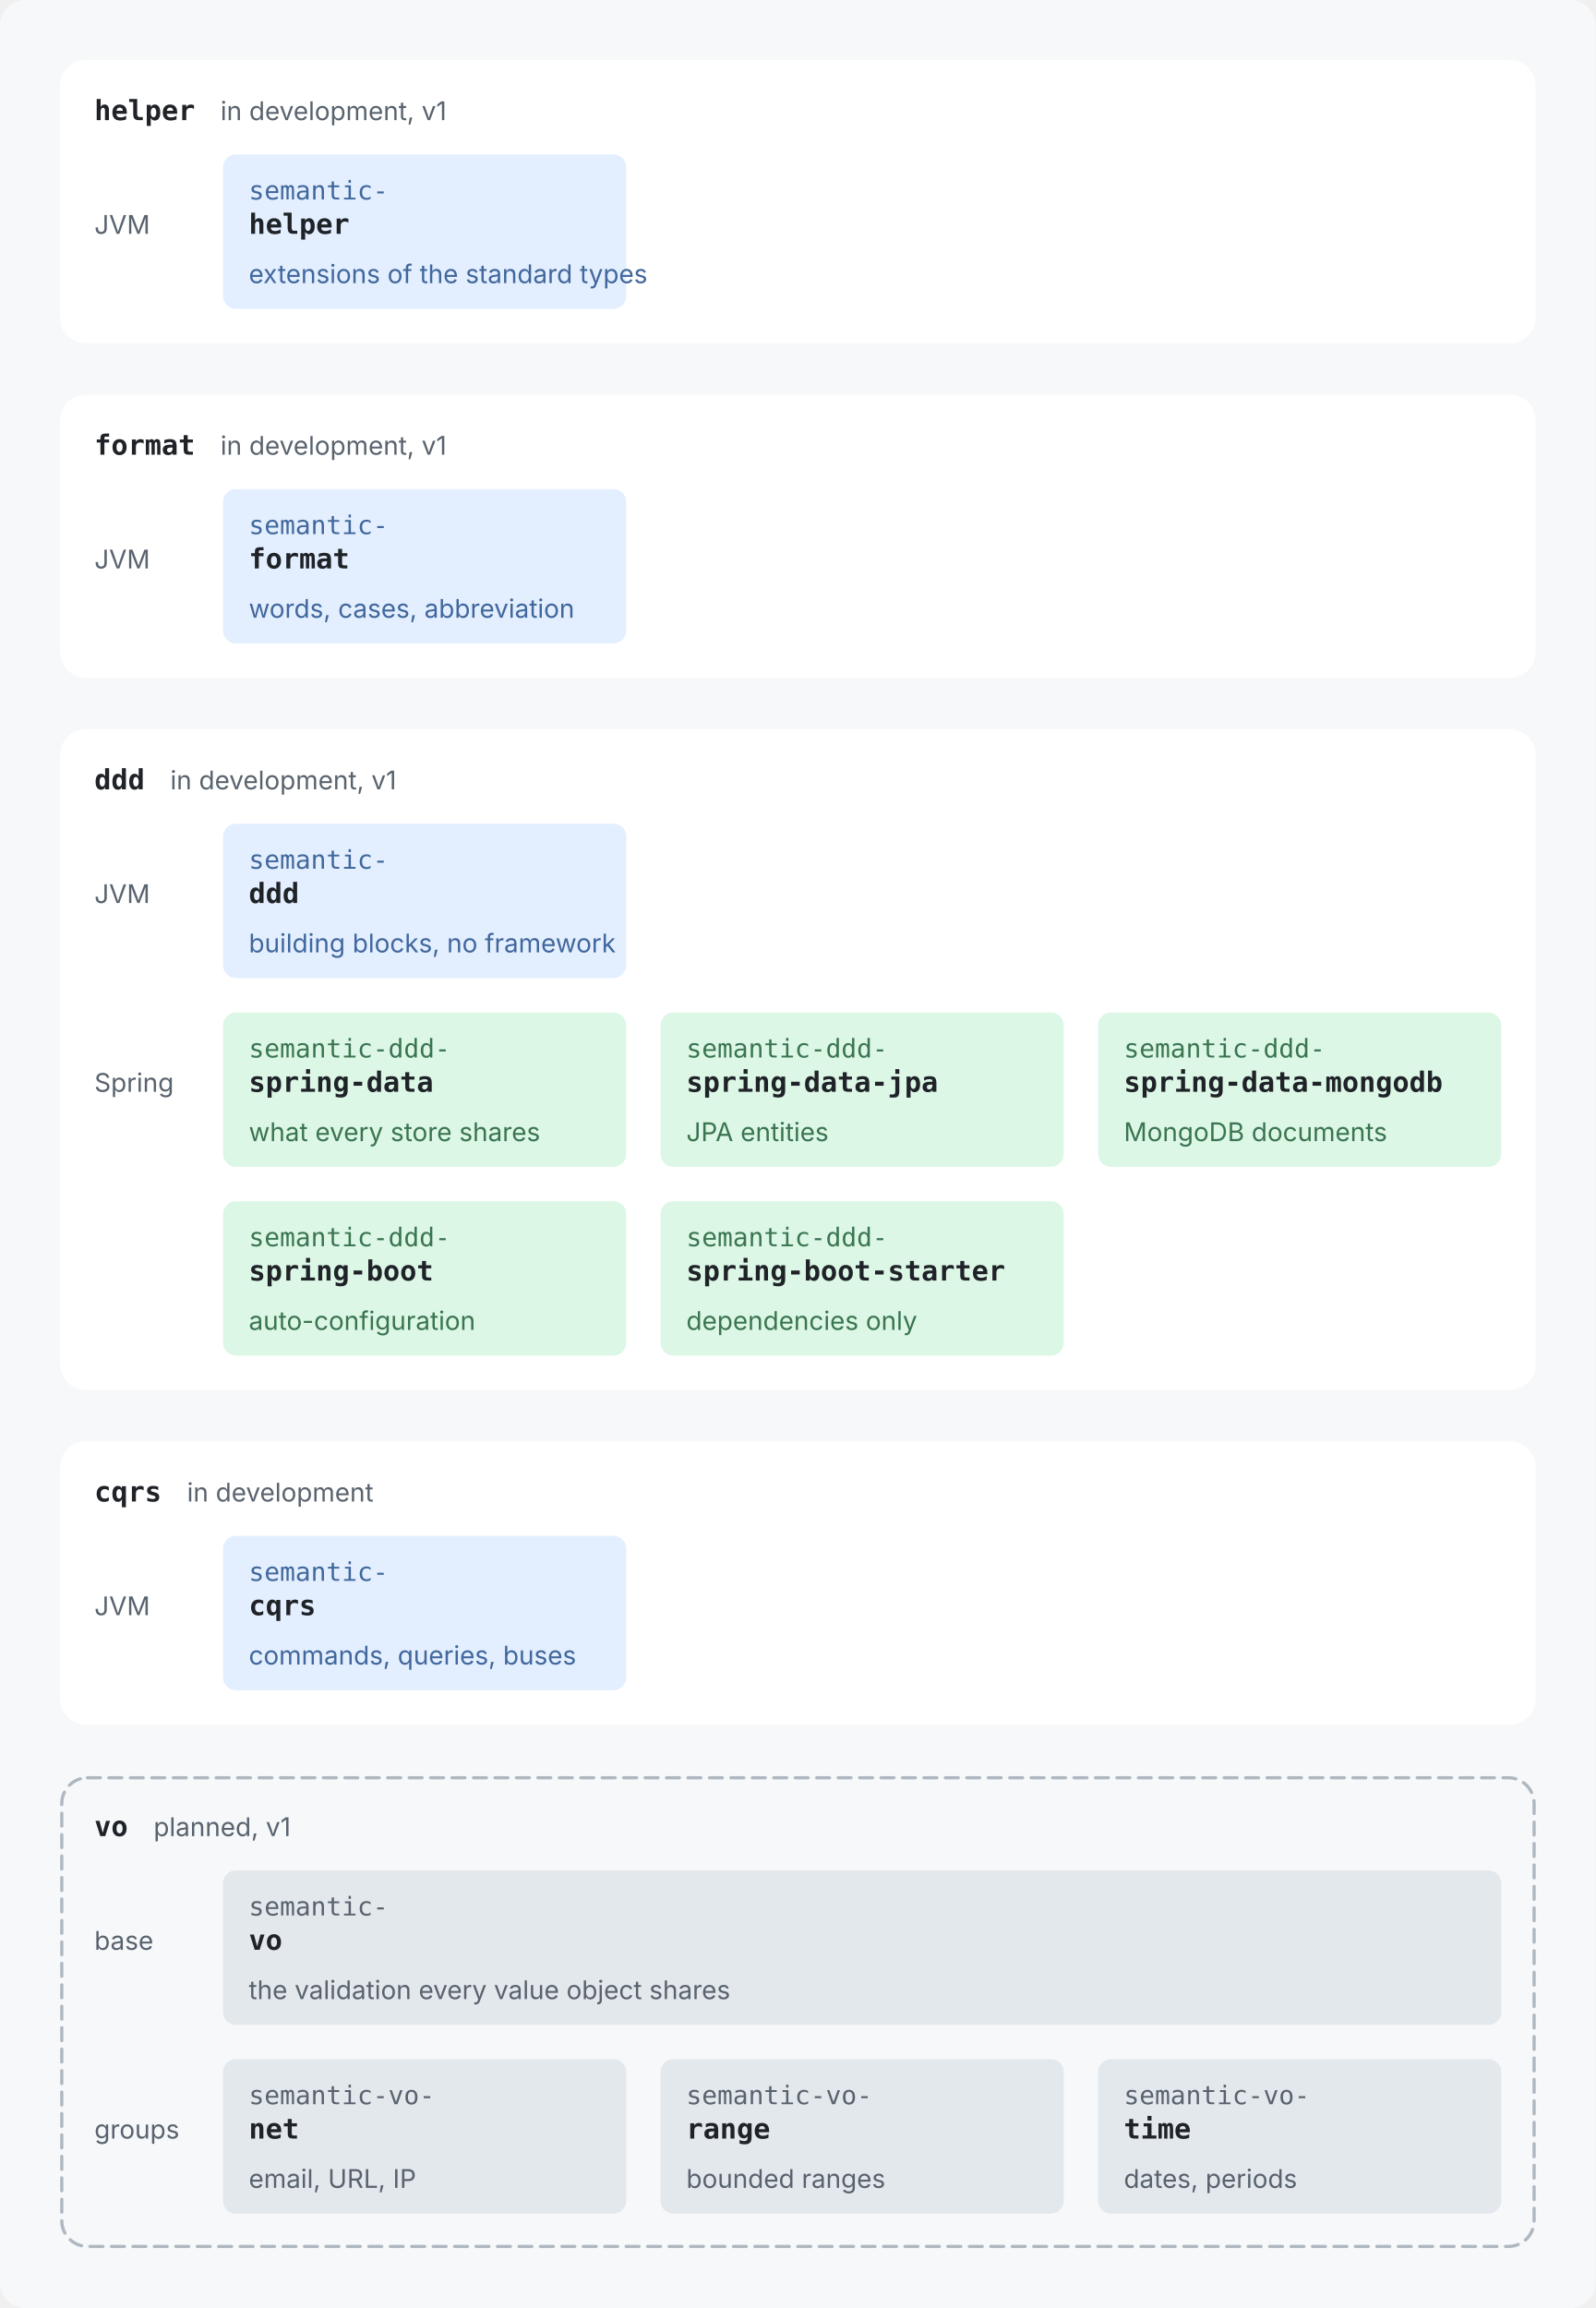
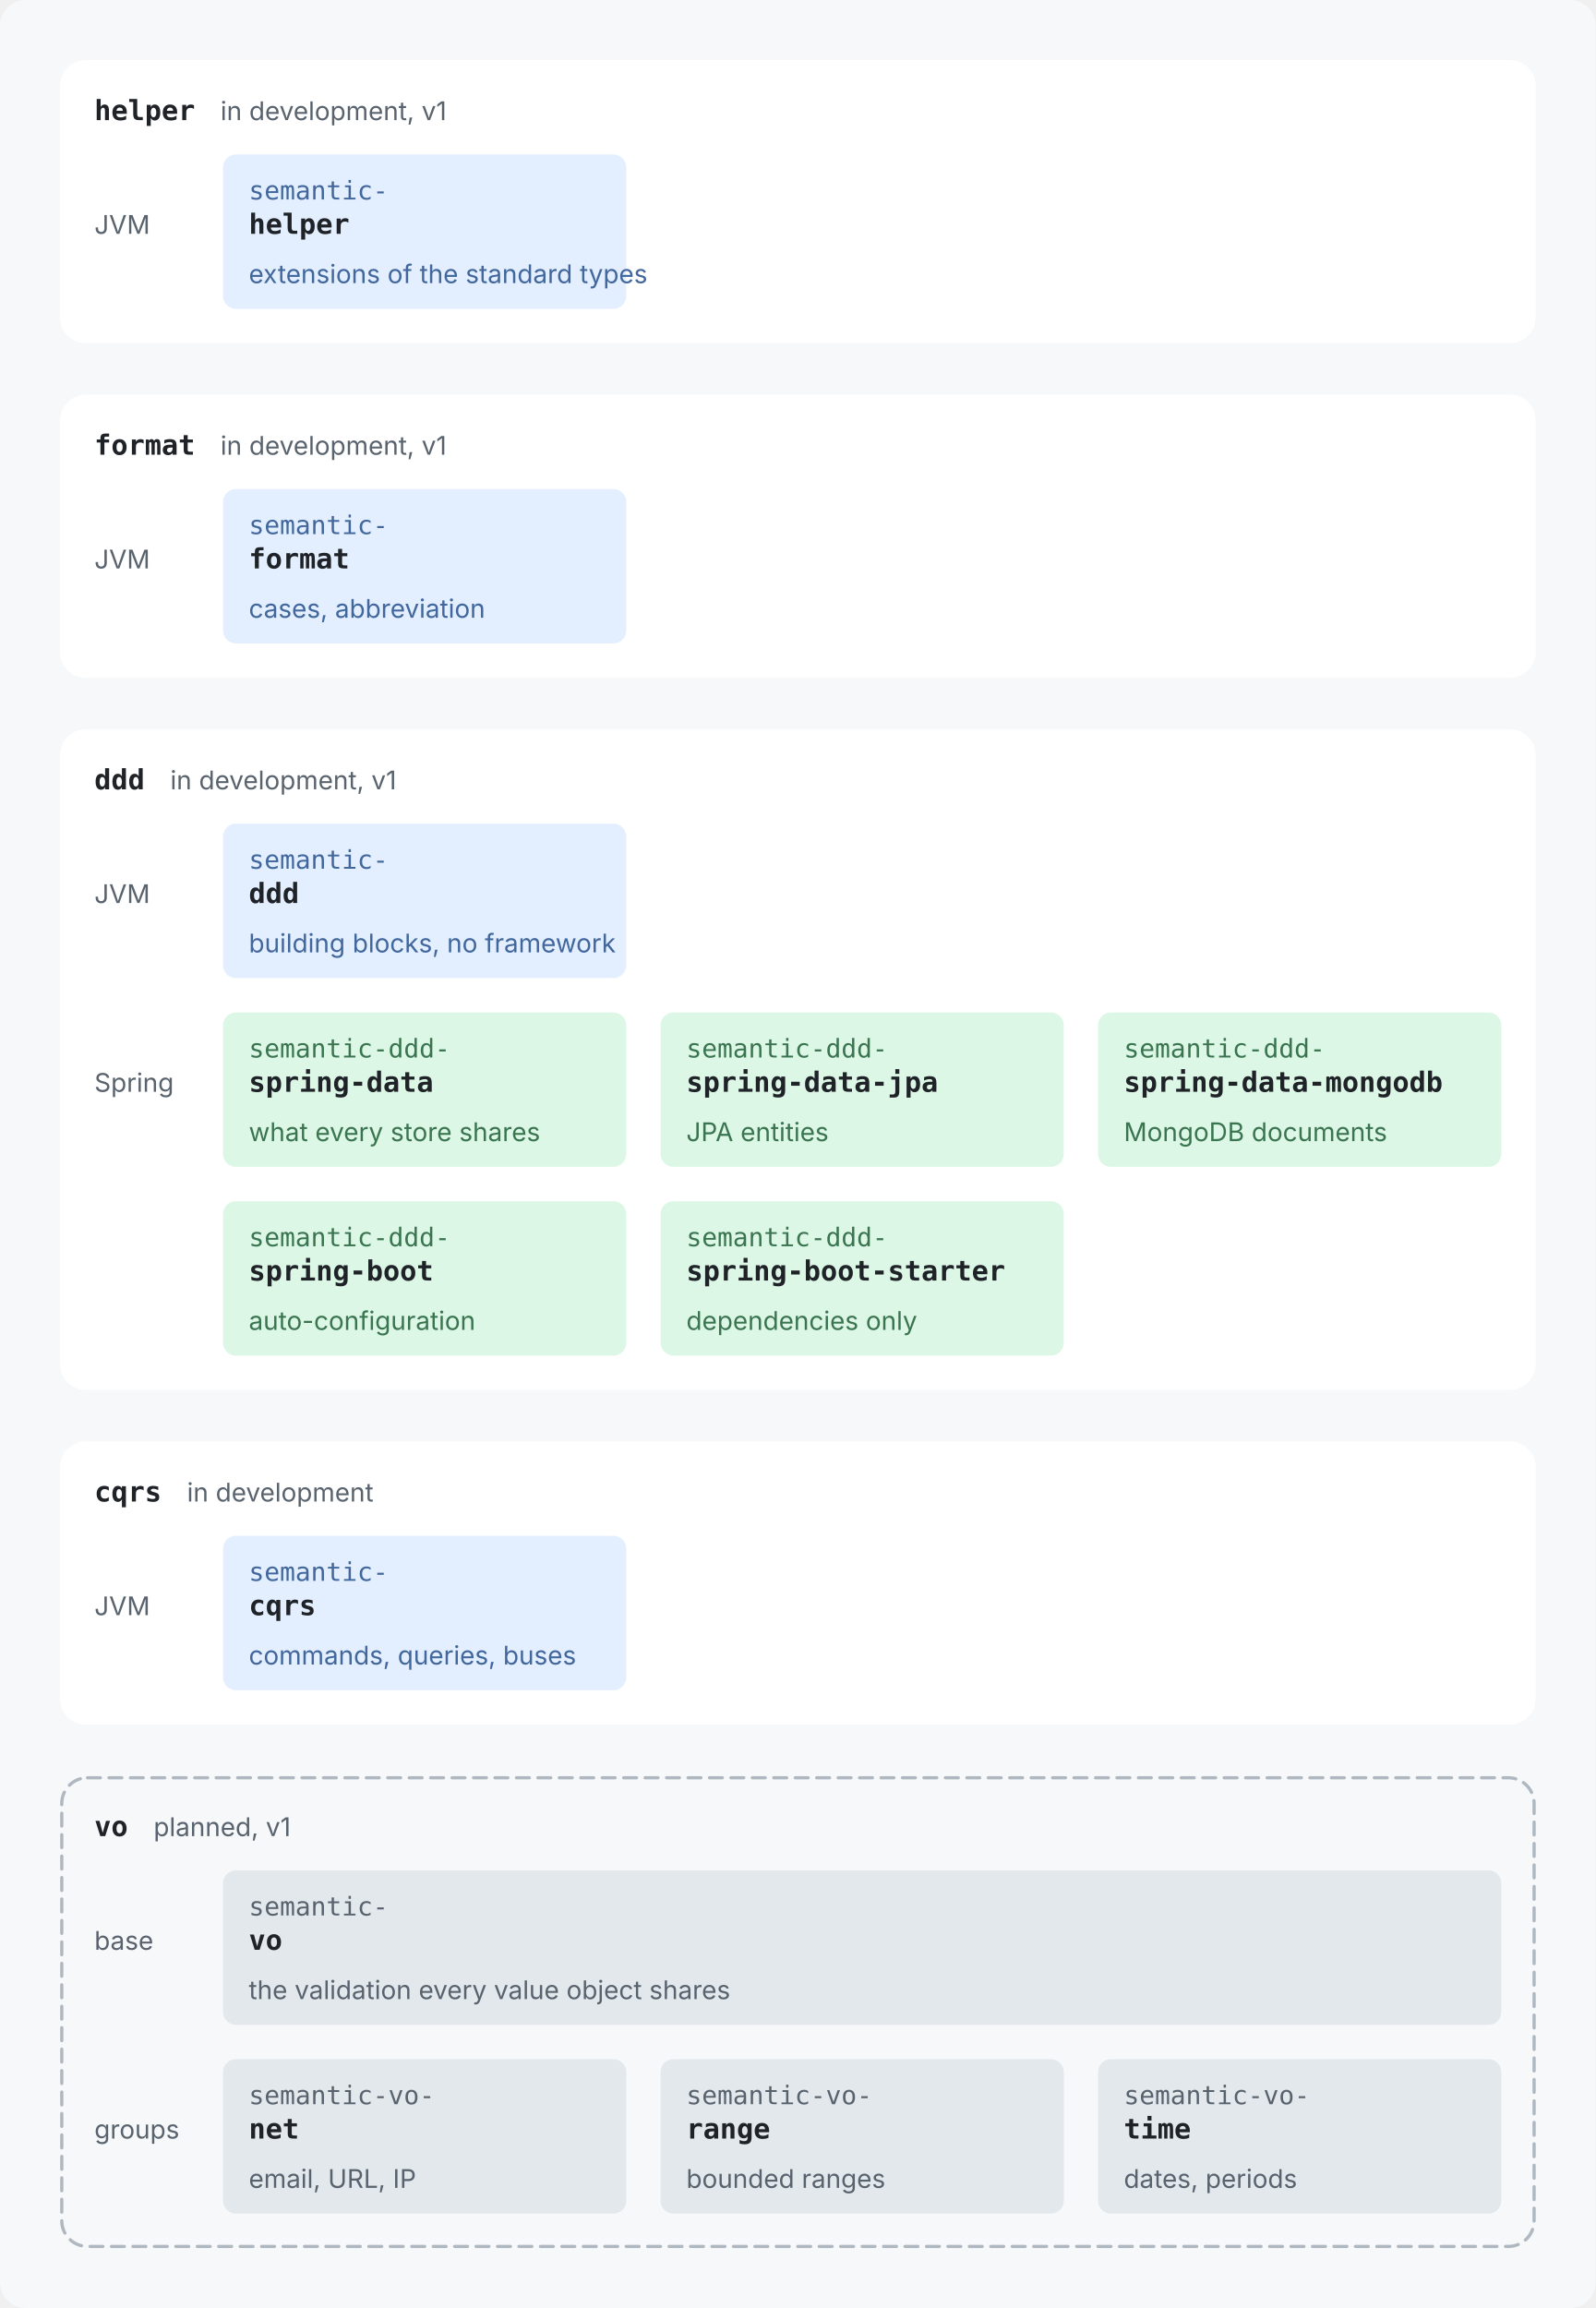
<svg xmlns="http://www.w3.org/2000/svg" viewBox="0 0 744 1076" width="744" height="1076" role="img">
  <rect width="744" height="1076" rx="12" fill="#F6F8FA" />
  <g transform="translate(12,12)">
    <rect x="16.0" y="16.0" width="688.0" height="132.0" rx="12" fill="#FFFFFF" />
    <text x="32.0" y="44.0" font-family="ui-monospace, SFMono-Regular, 'SF Mono', Menlo, Consolas, monospace" font-size="13" font-weight="600" fill="#1F2328" text-anchor="start">helper</text>
    <text x="90.8" y="44.0" font-family="-apple-system, BlinkMacSystemFont, 'Segoe UI', Inter, Helvetica, Arial, sans-serif" font-size="12" font-weight="400" fill="#59636E" text-anchor="start">in development, v1</text>
    <text x="32.0" y="97.0" font-family="-apple-system, BlinkMacSystemFont, 'Segoe UI', Inter, Helvetica, Arial, sans-serif" font-size="12" font-weight="400" fill="#59636E" text-anchor="start">JVM</text>
    <rect x="92.0" y="60.0" width="188.0" height="72.0" rx="6" fill="#E3EFFF" />
    <text x="104.0" y="81.0" font-family="ui-monospace, SFMono-Regular, 'SF Mono', Menlo, Consolas, monospace" font-size="12" font-weight="400" fill="#41679C" text-anchor="start">semantic-</text>
    <text x="104.0" y="97.0" font-family="ui-monospace, SFMono-Regular, 'SF Mono', Menlo, Consolas, monospace" font-size="13" font-weight="600" fill="#1F2328" text-anchor="start">helper</text>
    <text x="104.0" y="120.0" font-family="-apple-system, BlinkMacSystemFont, 'Segoe UI', Inter, Helvetica, Arial, sans-serif" font-size="12" font-weight="400" fill="#41679C" text-anchor="start">extensions of the standard types</text>
    <rect x="16.0" y="172.0" width="688.0" height="132.0" rx="12" fill="#FFFFFF" />
    <text x="32.0" y="200.0" font-family="ui-monospace, SFMono-Regular, 'SF Mono', Menlo, Consolas, monospace" font-size="13" font-weight="600" fill="#1F2328" text-anchor="start">format</text>
    <text x="90.8" y="200.0" font-family="-apple-system, BlinkMacSystemFont, 'Segoe UI', Inter, Helvetica, Arial, sans-serif" font-size="12" font-weight="400" fill="#59636E" text-anchor="start">in development, v1</text>
    <text x="32.0" y="253.0" font-family="-apple-system, BlinkMacSystemFont, 'Segoe UI', Inter, Helvetica, Arial, sans-serif" font-size="12" font-weight="400" fill="#59636E" text-anchor="start">JVM</text>
    <rect x="92.0" y="216.0" width="188.0" height="72.0" rx="6" fill="#E3EFFF" />
    <text x="104.0" y="237.0" font-family="ui-monospace, SFMono-Regular, 'SF Mono', Menlo, Consolas, monospace" font-size="12" font-weight="400" fill="#41679C" text-anchor="start">semantic-</text>
    <text x="104.0" y="253.0" font-family="ui-monospace, SFMono-Regular, 'SF Mono', Menlo, Consolas, monospace" font-size="13" font-weight="600" fill="#1F2328" text-anchor="start">format</text>
-     <text x="104.0" y="276.0" font-family="-apple-system, BlinkMacSystemFont, 'Segoe UI', Inter, Helvetica, Arial, sans-serif" font-size="12" font-weight="400" fill="#41679C" text-anchor="start">words, cases, abbreviation</text>
+     <text x="104.0" y="276.0" font-family="-apple-system, BlinkMacSystemFont, 'Segoe UI', Inter, Helvetica, Arial, sans-serif" font-size="12" font-weight="400" fill="#41679C" text-anchor="start">cases, abbreviation</text>
    <rect x="16.0" y="328.0" width="688.0" height="308.0" rx="12" fill="#FFFFFF" />
    <text x="32.0" y="356.0" font-family="ui-monospace, SFMono-Regular, 'SF Mono', Menlo, Consolas, monospace" font-size="13" font-weight="600" fill="#1F2328" text-anchor="start">ddd</text>
    <text x="67.4" y="356.0" font-family="-apple-system, BlinkMacSystemFont, 'Segoe UI', Inter, Helvetica, Arial, sans-serif" font-size="12" font-weight="400" fill="#59636E" text-anchor="start">in development, v1</text>
    <text x="32.0" y="409.0" font-family="-apple-system, BlinkMacSystemFont, 'Segoe UI', Inter, Helvetica, Arial, sans-serif" font-size="12" font-weight="400" fill="#59636E" text-anchor="start">JVM</text>
    <rect x="92.0" y="372.0" width="188.0" height="72.0" rx="6" fill="#E3EFFF" />
    <text x="104.0" y="393.0" font-family="ui-monospace, SFMono-Regular, 'SF Mono', Menlo, Consolas, monospace" font-size="12" font-weight="400" fill="#41679C" text-anchor="start">semantic-</text>
    <text x="104.0" y="409.0" font-family="ui-monospace, SFMono-Regular, 'SF Mono', Menlo, Consolas, monospace" font-size="13" font-weight="600" fill="#1F2328" text-anchor="start">ddd</text>
    <text x="104.0" y="432.0" font-family="-apple-system, BlinkMacSystemFont, 'Segoe UI', Inter, Helvetica, Arial, sans-serif" font-size="12" font-weight="400" fill="#41679C" text-anchor="start">building blocks, no framework</text>
    <text x="32.0" y="497.0" font-family="-apple-system, BlinkMacSystemFont, 'Segoe UI', Inter, Helvetica, Arial, sans-serif" font-size="12" font-weight="400" fill="#59636E" text-anchor="start">Spring</text>
    <rect x="92.0" y="460.0" width="188.0" height="72.0" rx="6" fill="#DDF7E7" />
    <text x="104.0" y="481.0" font-family="ui-monospace, SFMono-Regular, 'SF Mono', Menlo, Consolas, monospace" font-size="12" font-weight="400" fill="#3A7550" text-anchor="start">semantic-ddd-</text>
    <text x="104.0" y="497.0" font-family="ui-monospace, SFMono-Regular, 'SF Mono', Menlo, Consolas, monospace" font-size="13" font-weight="600" fill="#1F2328" text-anchor="start">spring-data</text>
    <text x="104.0" y="520.0" font-family="-apple-system, BlinkMacSystemFont, 'Segoe UI', Inter, Helvetica, Arial, sans-serif" font-size="12" font-weight="400" fill="#3A7550" text-anchor="start">what every store shares</text>
    <rect x="296.0" y="460.0" width="188.0" height="72.0" rx="6" fill="#DDF7E7" />
    <text x="308.0" y="481.0" font-family="ui-monospace, SFMono-Regular, 'SF Mono', Menlo, Consolas, monospace" font-size="12" font-weight="400" fill="#3A7550" text-anchor="start">semantic-ddd-</text>
    <text x="308.0" y="497.0" font-family="ui-monospace, SFMono-Regular, 'SF Mono', Menlo, Consolas, monospace" font-size="13" font-weight="600" fill="#1F2328" text-anchor="start">spring-data-jpa</text>
    <text x="308.0" y="520.0" font-family="-apple-system, BlinkMacSystemFont, 'Segoe UI', Inter, Helvetica, Arial, sans-serif" font-size="12" font-weight="400" fill="#3A7550" text-anchor="start">JPA entities</text>
    <rect x="500.0" y="460.0" width="188.0" height="72.0" rx="6" fill="#DDF7E7" />
    <text x="512.0" y="481.0" font-family="ui-monospace, SFMono-Regular, 'SF Mono', Menlo, Consolas, monospace" font-size="12" font-weight="400" fill="#3A7550" text-anchor="start">semantic-ddd-</text>
    <text x="512.0" y="497.0" font-family="ui-monospace, SFMono-Regular, 'SF Mono', Menlo, Consolas, monospace" font-size="13" font-weight="600" fill="#1F2328" text-anchor="start">spring-data-mongodb</text>
    <text x="512.0" y="520.0" font-family="-apple-system, BlinkMacSystemFont, 'Segoe UI', Inter, Helvetica, Arial, sans-serif" font-size="12" font-weight="400" fill="#3A7550" text-anchor="start">MongoDB documents</text>
    <rect x="92.0" y="548.0" width="188.0" height="72.0" rx="6" fill="#DDF7E7" />
    <text x="104.0" y="569.0" font-family="ui-monospace, SFMono-Regular, 'SF Mono', Menlo, Consolas, monospace" font-size="12" font-weight="400" fill="#3A7550" text-anchor="start">semantic-ddd-</text>
    <text x="104.0" y="585.0" font-family="ui-monospace, SFMono-Regular, 'SF Mono', Menlo, Consolas, monospace" font-size="13" font-weight="600" fill="#1F2328" text-anchor="start">spring-boot</text>
    <text x="104.0" y="608.0" font-family="-apple-system, BlinkMacSystemFont, 'Segoe UI', Inter, Helvetica, Arial, sans-serif" font-size="12" font-weight="400" fill="#3A7550" text-anchor="start">auto-configuration</text>
    <rect x="296.0" y="548.0" width="188.0" height="72.0" rx="6" fill="#DDF7E7" />
    <text x="308.0" y="569.0" font-family="ui-monospace, SFMono-Regular, 'SF Mono', Menlo, Consolas, monospace" font-size="12" font-weight="400" fill="#3A7550" text-anchor="start">semantic-ddd-</text>
    <text x="308.0" y="585.0" font-family="ui-monospace, SFMono-Regular, 'SF Mono', Menlo, Consolas, monospace" font-size="13" font-weight="600" fill="#1F2328" text-anchor="start">spring-boot-starter</text>
    <text x="308.0" y="608.0" font-family="-apple-system, BlinkMacSystemFont, 'Segoe UI', Inter, Helvetica, Arial, sans-serif" font-size="12" font-weight="400" fill="#3A7550" text-anchor="start">dependencies only</text>
    <rect x="16.0" y="660.0" width="688.0" height="132.0" rx="12" fill="#FFFFFF" />
    <text x="32.0" y="688.0" font-family="ui-monospace, SFMono-Regular, 'SF Mono', Menlo, Consolas, monospace" font-size="13" font-weight="600" fill="#1F2328" text-anchor="start">cqrs</text>
    <text x="75.2" y="688.0" font-family="-apple-system, BlinkMacSystemFont, 'Segoe UI', Inter, Helvetica, Arial, sans-serif" font-size="12" font-weight="400" fill="#59636E" text-anchor="start">in development</text>
    <text x="32.0" y="741.0" font-family="-apple-system, BlinkMacSystemFont, 'Segoe UI', Inter, Helvetica, Arial, sans-serif" font-size="12" font-weight="400" fill="#59636E" text-anchor="start">JVM</text>
    <rect x="92.0" y="704.0" width="188.0" height="72.0" rx="6" fill="#E3EFFF" />
    <text x="104.0" y="725.0" font-family="ui-monospace, SFMono-Regular, 'SF Mono', Menlo, Consolas, monospace" font-size="12" font-weight="400" fill="#41679C" text-anchor="start">semantic-</text>
    <text x="104.0" y="741.0" font-family="ui-monospace, SFMono-Regular, 'SF Mono', Menlo, Consolas, monospace" font-size="13" font-weight="600" fill="#1F2328" text-anchor="start">cqrs</text>
    <text x="104.0" y="764.0" font-family="-apple-system, BlinkMacSystemFont, 'Segoe UI', Inter, Helvetica, Arial, sans-serif" font-size="12" font-weight="400" fill="#41679C" text-anchor="start">commands, queries, buses</text>
    <rect x="16.8" y="816.8" width="686.5" height="218.5" rx="12" fill="none" stroke="#AFB8C1" stroke-width="1.5" stroke-dasharray="6 4" stroke-linecap="round" />
    <text x="32.0" y="844.0" font-family="ui-monospace, SFMono-Regular, 'SF Mono', Menlo, Consolas, monospace" font-size="13" font-weight="600" fill="#1F2328" text-anchor="start">vo</text>
    <text x="59.6" y="844.0" font-family="-apple-system, BlinkMacSystemFont, 'Segoe UI', Inter, Helvetica, Arial, sans-serif" font-size="12" font-weight="400" fill="#59636E" text-anchor="start">planned, v1</text>
    <text x="32.0" y="897.0" font-family="-apple-system, BlinkMacSystemFont, 'Segoe UI', Inter, Helvetica, Arial, sans-serif" font-size="12" font-weight="400" fill="#59636E" text-anchor="start">base</text>
    <rect x="92.0" y="860.0" width="596.0" height="72.0" rx="6" fill="#E3E8ED" />
    <text x="104.0" y="881.0" font-family="ui-monospace, SFMono-Regular, 'SF Mono', Menlo, Consolas, monospace" font-size="12" font-weight="400" fill="#59636E" text-anchor="start">semantic-</text>
    <text x="104.0" y="897.0" font-family="ui-monospace, SFMono-Regular, 'SF Mono', Menlo, Consolas, monospace" font-size="13" font-weight="600" fill="#1F2328" text-anchor="start">vo</text>
    <text x="104.0" y="920.0" font-family="-apple-system, BlinkMacSystemFont, 'Segoe UI', Inter, Helvetica, Arial, sans-serif" font-size="12" font-weight="400" fill="#59636E" text-anchor="start">the validation every value object shares</text>
    <text x="32.0" y="985.0" font-family="-apple-system, BlinkMacSystemFont, 'Segoe UI', Inter, Helvetica, Arial, sans-serif" font-size="12" font-weight="400" fill="#59636E" text-anchor="start">groups</text>
    <rect x="92.0" y="948.0" width="188.0" height="72.0" rx="6" fill="#E3E8ED" />
    <text x="104.0" y="969.0" font-family="ui-monospace, SFMono-Regular, 'SF Mono', Menlo, Consolas, monospace" font-size="12" font-weight="400" fill="#59636E" text-anchor="start">semantic-vo-</text>
    <text x="104.0" y="985.0" font-family="ui-monospace, SFMono-Regular, 'SF Mono', Menlo, Consolas, monospace" font-size="13" font-weight="600" fill="#1F2328" text-anchor="start">net</text>
    <text x="104.0" y="1008.0" font-family="-apple-system, BlinkMacSystemFont, 'Segoe UI', Inter, Helvetica, Arial, sans-serif" font-size="12" font-weight="400" fill="#59636E" text-anchor="start">email, URL, IP</text>
    <rect x="296.0" y="948.0" width="188.0" height="72.0" rx="6" fill="#E3E8ED" />
    <text x="308.0" y="969.0" font-family="ui-monospace, SFMono-Regular, 'SF Mono', Menlo, Consolas, monospace" font-size="12" font-weight="400" fill="#59636E" text-anchor="start">semantic-vo-</text>
    <text x="308.0" y="985.0" font-family="ui-monospace, SFMono-Regular, 'SF Mono', Menlo, Consolas, monospace" font-size="13" font-weight="600" fill="#1F2328" text-anchor="start">range</text>
    <text x="308.0" y="1008.0" font-family="-apple-system, BlinkMacSystemFont, 'Segoe UI', Inter, Helvetica, Arial, sans-serif" font-size="12" font-weight="400" fill="#59636E" text-anchor="start">bounded ranges</text>
    <rect x="500.0" y="948.0" width="188.0" height="72.0" rx="6" fill="#E3E8ED" />
    <text x="512.0" y="969.0" font-family="ui-monospace, SFMono-Regular, 'SF Mono', Menlo, Consolas, monospace" font-size="12" font-weight="400" fill="#59636E" text-anchor="start">semantic-vo-</text>
    <text x="512.0" y="985.0" font-family="ui-monospace, SFMono-Regular, 'SF Mono', Menlo, Consolas, monospace" font-size="13" font-weight="600" fill="#1F2328" text-anchor="start">time</text>
    <text x="512.0" y="1008.0" font-family="-apple-system, BlinkMacSystemFont, 'Segoe UI', Inter, Helvetica, Arial, sans-serif" font-size="12" font-weight="400" fill="#59636E" text-anchor="start">dates, periods</text>
  </g>
</svg>
